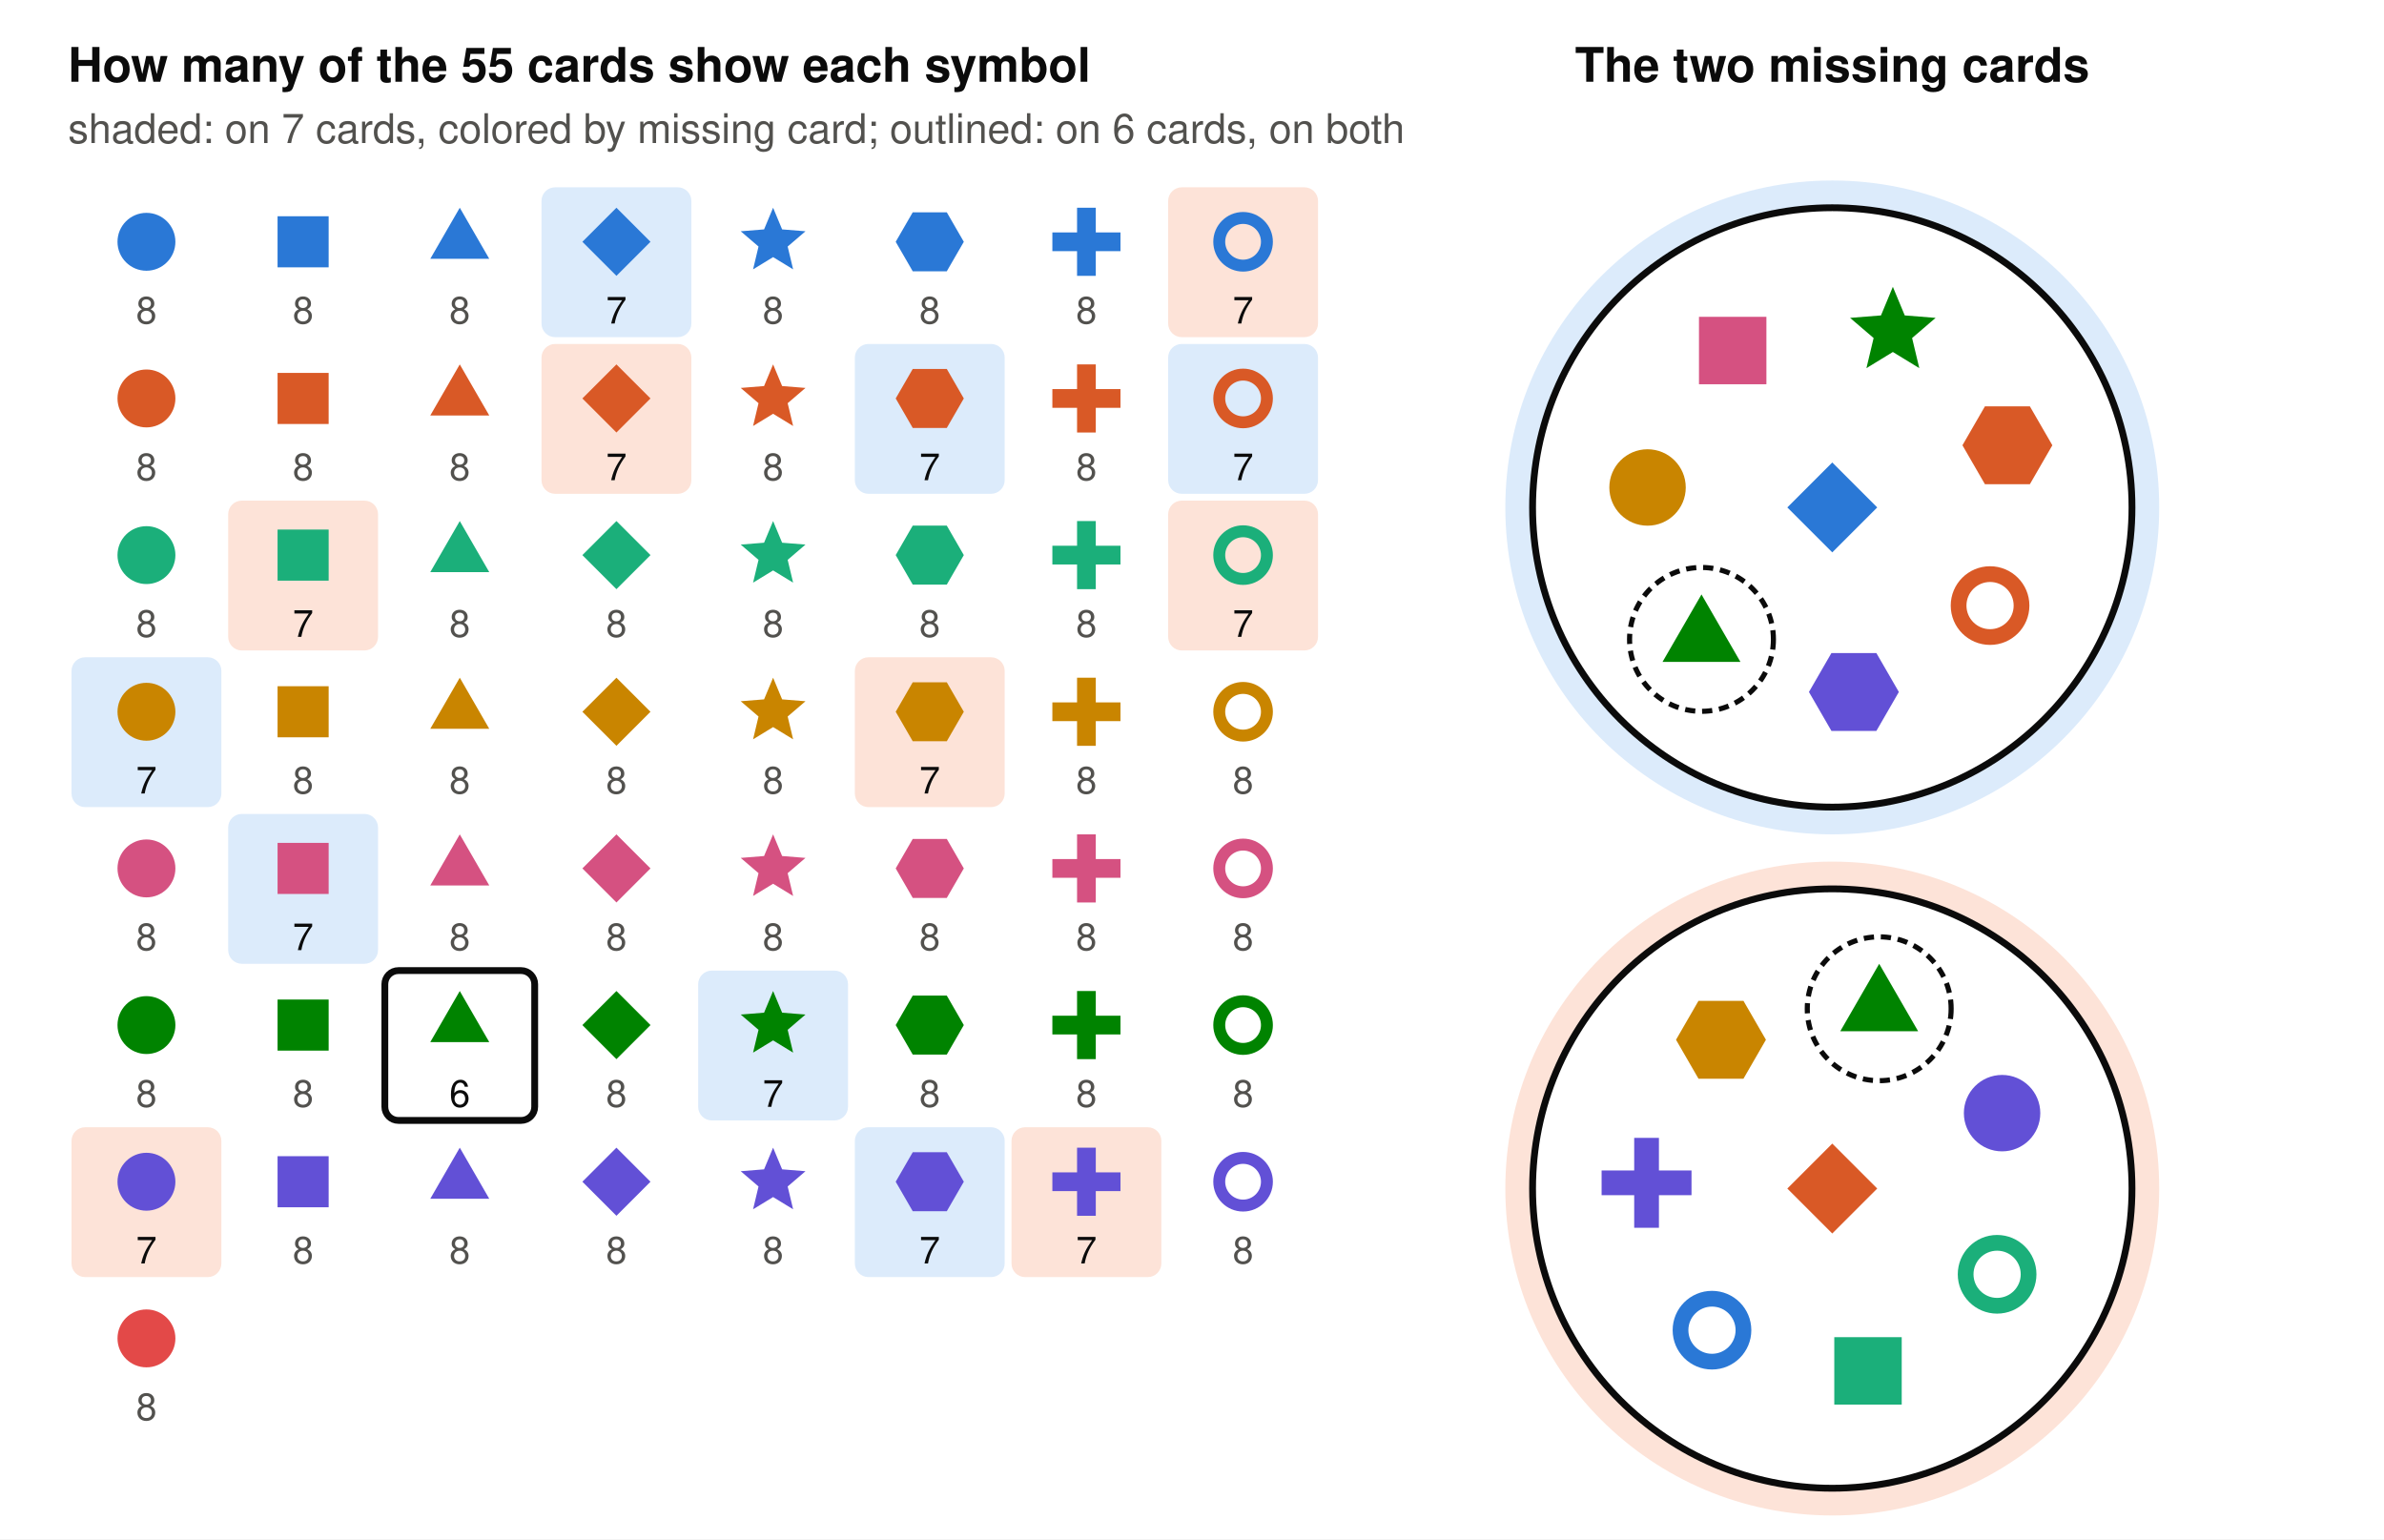
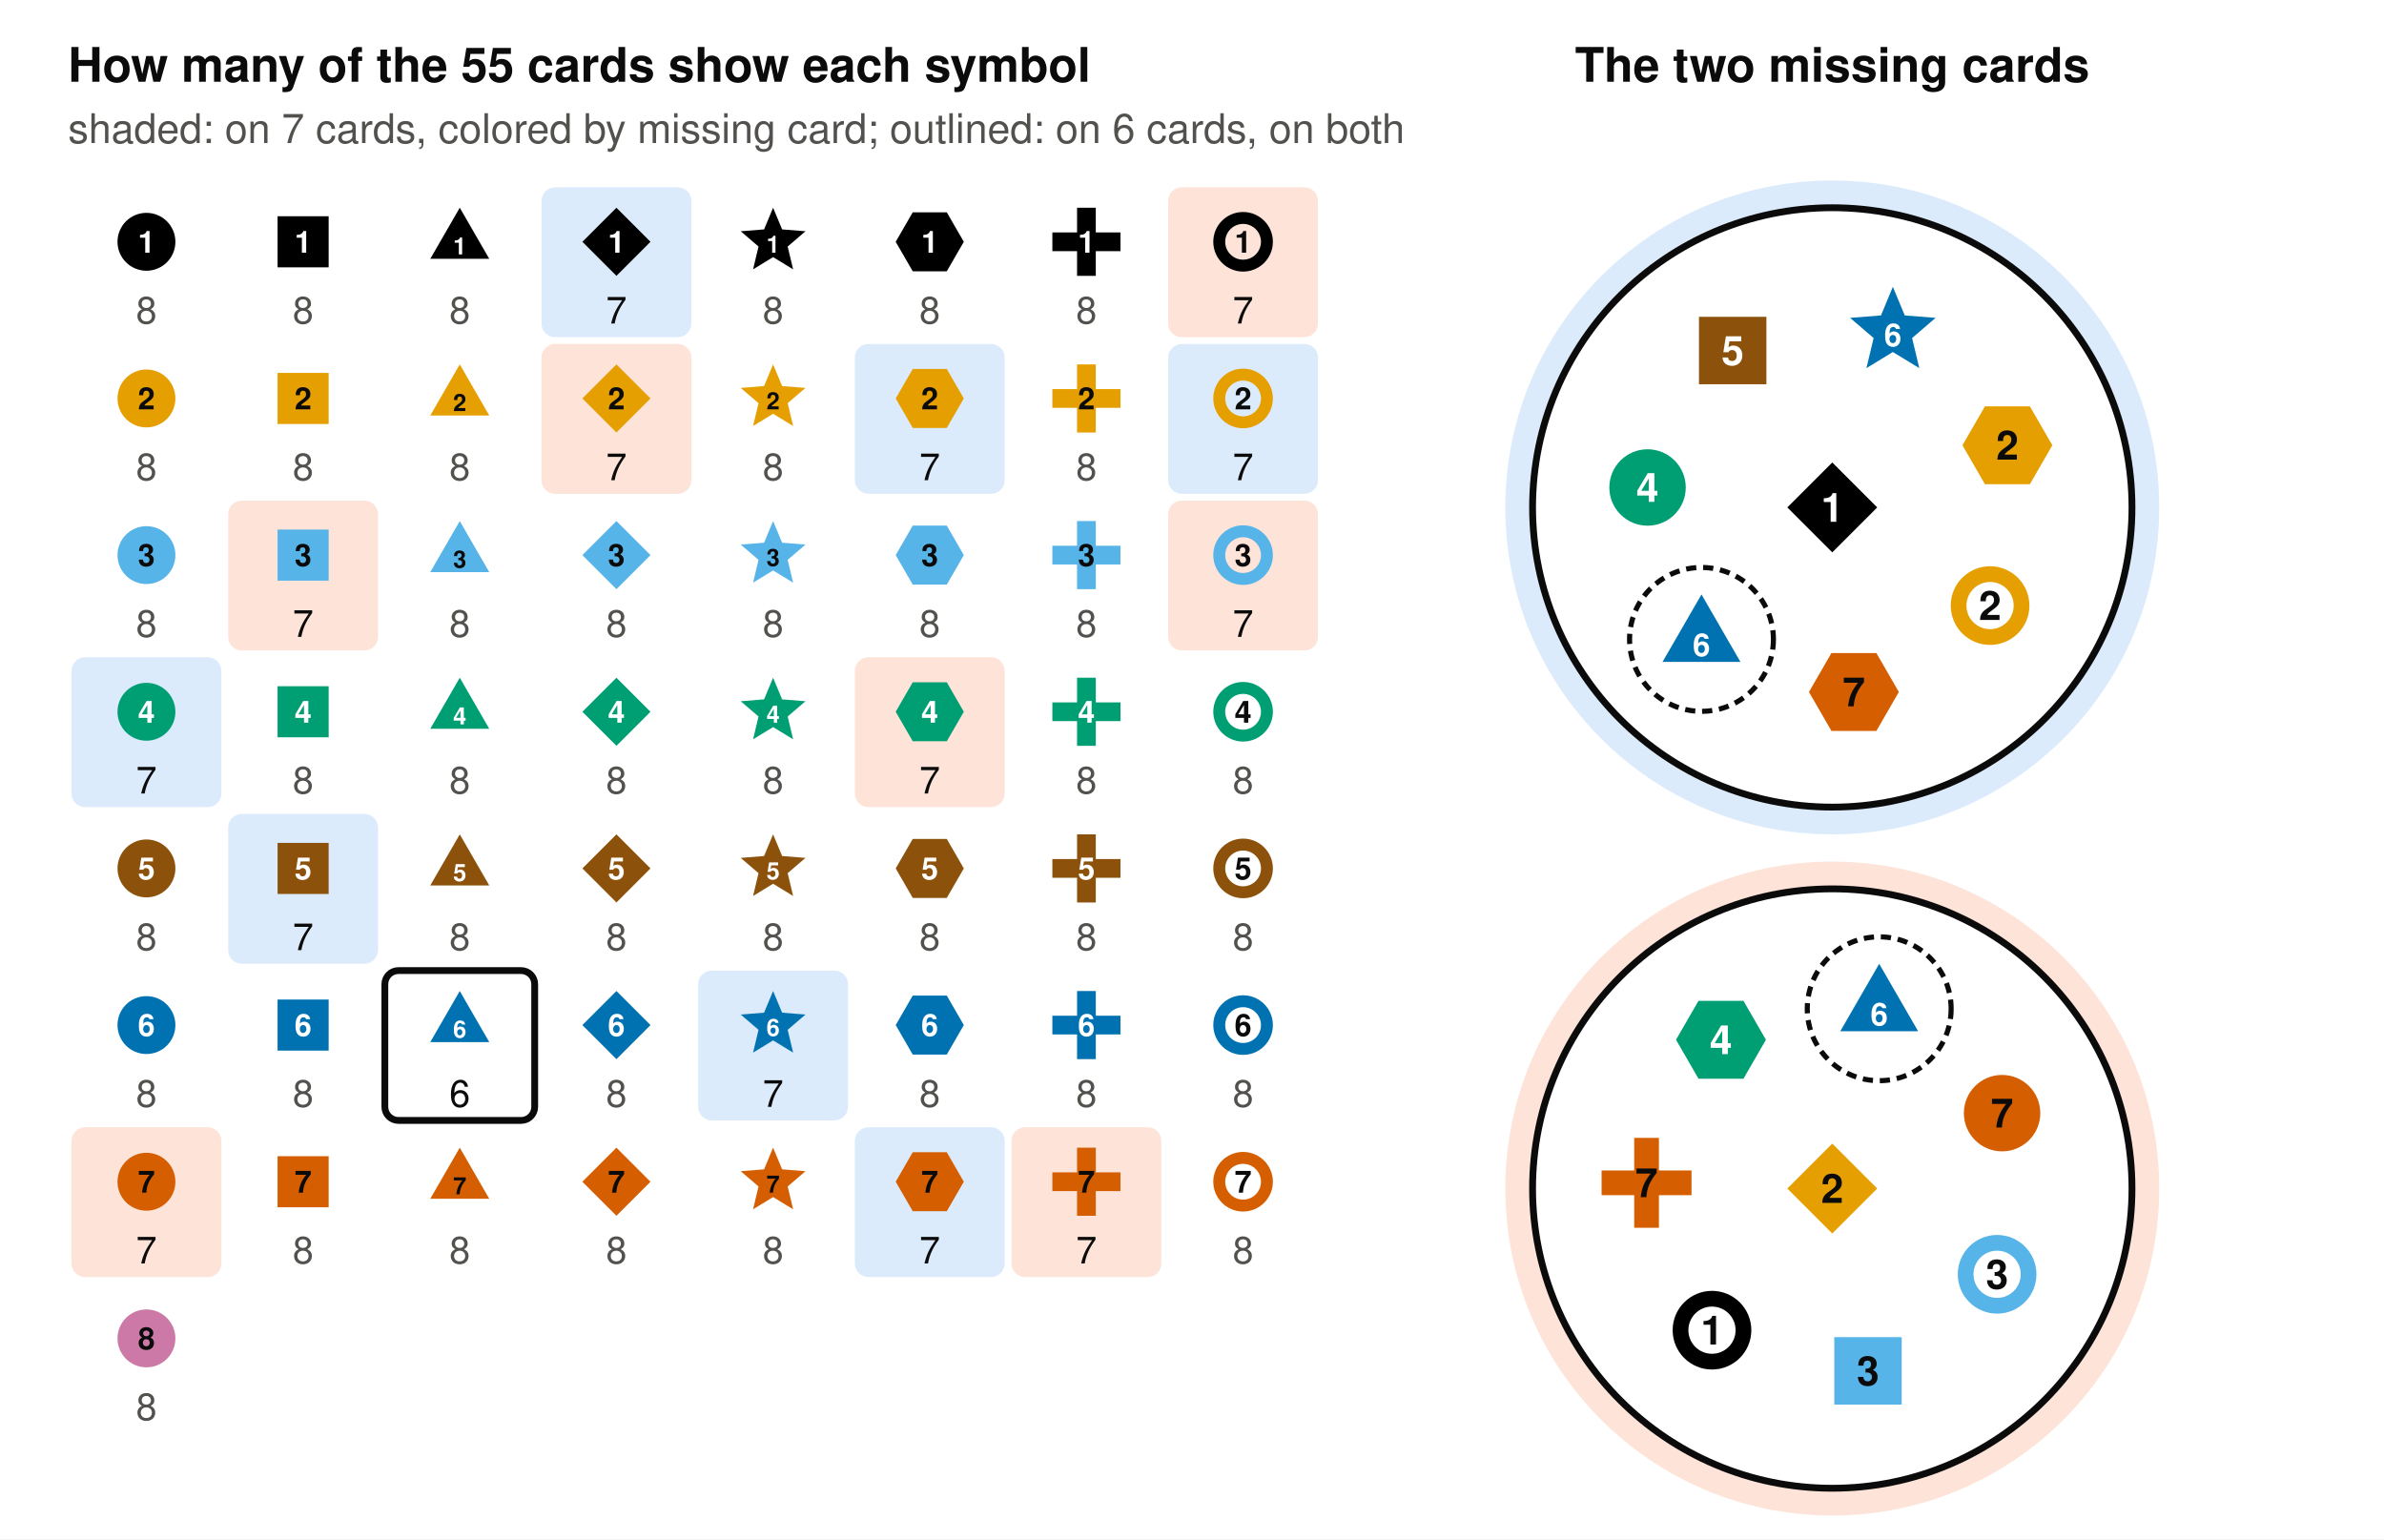
<svg xmlns="http://www.w3.org/2000/svg" width="700" height="452" viewBox="0 0 700 452" role="img" font-family="Helvetica, Arial, sans-serif">
  <rect width="700" height="452" fill="#ffffff" />
  <text x="20" y="24" font-size="14" font-weight="bold" fill="#0b0b0b">How many of the 55 cards show each symbol</text>
  <text x="20" y="42" font-size="12" fill="#52514e">shaded: on 7 cards, colored by missing card; outlined: on 6 cards, on both</text>
-   <circle cx="43" cy="71" r="8.5" fill="#2a78d6" />
+   <circle cx="43" cy="71" r="8.5" fill="#000000" />
+   <text x="43" y="74.2" font-size="9" font-weight="bold" fill="#ffffff" text-anchor="middle">1</text>
  <text x="43" y="95" font-size="11" fill="#52514e" text-anchor="middle">8</text>
-   <rect x="81.5" y="63.5" width="15" height="15" fill="#2a78d6" />
+   <rect x="81.5" y="63.5" width="15" height="15" fill="#000000" />
+   <text x="89" y="74.2" font-size="9" font-weight="bold" fill="#ffffff" text-anchor="middle">1</text>
  <text x="89" y="95" font-size="11" fill="#52514e" text-anchor="middle">8</text>
-   <polygon points="135,61 126.34,76 143.66,76" fill="#2a78d6" />
+   <polygon points="135,61 126.34,76 143.66,76" fill="#000000" />
+   <text x="135" y="74.7" font-size="7" font-weight="bold" fill="#ffffff" text-anchor="middle">1</text>
  <text x="135" y="95" font-size="11" fill="#52514e" text-anchor="middle">8</text>
  <rect x="159" y="55" width="44" height="44" rx="4" fill="#dcebfb" />
-   <polygon points="181,61 171,71 181,81 191,71" fill="#2a78d6" />
+   <polygon points="181,61 171,71 181,81 191,71" fill="#000000" />
+   <text x="181" y="74.2" font-size="9" font-weight="bold" fill="#ffffff" text-anchor="middle">1</text>
  <text x="181" y="95" font-size="11" fill="#0b0b0b" text-anchor="middle">7</text>
-   <polygon points="227,61 224.35,67.36 217.49,67.91 222.72,72.39 221.12,79.09 227,75.5 232.88,79.09 231.28,72.39 236.51,67.91 229.65,67.36" fill="#2a78d6" />
+   <polygon points="227,61 224.35,67.36 217.49,67.91 222.72,72.39 221.12,79.09 227,75.5 232.88,79.09 231.28,72.39 236.51,67.91 229.65,67.36" fill="#000000" />
+   <text x="227" y="74.2" font-size="7" font-weight="bold" fill="#ffffff" text-anchor="middle">1</text>
  <text x="227" y="95" font-size="11" fill="#52514e" text-anchor="middle">8</text>
-   <polygon points="283,71 278,62.34 268,62.34 263,71 268,79.66 278,79.66" fill="#2a78d6" />
+   <polygon points="283,71 278,62.34 268,62.34 263,71 268,79.66 278,79.66" fill="#000000" />
+   <text x="273" y="74.2" font-size="9" font-weight="bold" fill="#ffffff" text-anchor="middle">1</text>
  <text x="273" y="95" font-size="11" fill="#52514e" text-anchor="middle">8</text>
-   <rect x="309" y="68.25" width="20" height="5.5" fill="#2a78d6" />
-   <rect x="316.25" y="61" width="5.5" height="20" fill="#2a78d6" />
+   <rect x="309" y="68.25" width="20" height="5.5" fill="#000000" />
+   <rect x="316.25" y="61" width="5.5" height="20" fill="#000000" />
+   <text x="319" y="74.2" font-size="9" font-weight="bold" fill="#ffffff" text-anchor="middle">1</text>
  <text x="319" y="95" font-size="11" fill="#52514e" text-anchor="middle">8</text>
  <rect x="343" y="55" width="44" height="44" rx="4" fill="#fde3d8" />
-   <circle cx="365" cy="71" r="7" fill="none" stroke="#2a78d6" stroke-width="3.5" />
+   <circle cx="365" cy="71" r="7" fill="none" stroke="#000000" stroke-width="3.5" />
+   <text x="365" y="74.2" font-size="9" font-weight="bold" fill="#0b0b0b" text-anchor="middle">1</text>
  <text x="365" y="95" font-size="11" fill="#0b0b0b" text-anchor="middle">7</text>
-   <circle cx="43" cy="117" r="8.5" fill="#d95926" />
+   <circle cx="43" cy="117" r="8.5" fill="#e69f00" />
+   <text x="43" y="120.2" font-size="9" font-weight="bold" fill="#0b0b0b" text-anchor="middle">2</text>
  <text x="43" y="141" font-size="11" fill="#52514e" text-anchor="middle">8</text>
-   <rect x="81.5" y="109.5" width="15" height="15" fill="#d95926" />
+   <rect x="81.5" y="109.5" width="15" height="15" fill="#e69f00" />
+   <text x="89" y="120.2" font-size="9" font-weight="bold" fill="#0b0b0b" text-anchor="middle">2</text>
  <text x="89" y="141" font-size="11" fill="#52514e" text-anchor="middle">8</text>
-   <polygon points="135,107 126.34,122 143.66,122" fill="#d95926" />
+   <polygon points="135,107 126.34,122 143.66,122" fill="#e69f00" />
+   <text x="135" y="120.7" font-size="7" font-weight="bold" fill="#0b0b0b" text-anchor="middle">2</text>
  <text x="135" y="141" font-size="11" fill="#52514e" text-anchor="middle">8</text>
  <rect x="159" y="101" width="44" height="44" rx="4" fill="#fde3d8" />
-   <polygon points="181,107 171,117 181,127 191,117" fill="#d95926" />
+   <polygon points="181,107 171,117 181,127 191,117" fill="#e69f00" />
+   <text x="181" y="120.2" font-size="9" font-weight="bold" fill="#0b0b0b" text-anchor="middle">2</text>
  <text x="181" y="141" font-size="11" fill="#0b0b0b" text-anchor="middle">7</text>
-   <polygon points="227,107 224.35,113.36 217.49,113.91 222.72,118.39 221.12,125.09 227,121.5 232.88,125.09 231.28,118.39 236.51,113.91 229.65,113.36" fill="#d95926" />
+   <polygon points="227,107 224.35,113.36 217.49,113.91 222.72,118.39 221.12,125.09 227,121.5 232.88,125.09 231.28,118.39 236.51,113.91 229.65,113.36" fill="#e69f00" />
+   <text x="227" y="120.2" font-size="7" font-weight="bold" fill="#0b0b0b" text-anchor="middle">2</text>
  <text x="227" y="141" font-size="11" fill="#52514e" text-anchor="middle">8</text>
  <rect x="251" y="101" width="44" height="44" rx="4" fill="#dcebfb" />
-   <polygon points="283,117 278,108.34 268,108.34 263,117 268,125.66 278,125.66" fill="#d95926" />
+   <polygon points="283,117 278,108.34 268,108.34 263,117 268,125.66 278,125.66" fill="#e69f00" />
+   <text x="273" y="120.2" font-size="9" font-weight="bold" fill="#0b0b0b" text-anchor="middle">2</text>
  <text x="273" y="141" font-size="11" fill="#0b0b0b" text-anchor="middle">7</text>
-   <rect x="309" y="114.25" width="20" height="5.5" fill="#d95926" />
-   <rect x="316.25" y="107" width="5.5" height="20" fill="#d95926" />
+   <rect x="309" y="114.25" width="20" height="5.5" fill="#e69f00" />
+   <rect x="316.25" y="107" width="5.5" height="20" fill="#e69f00" />
+   <text x="319" y="120.2" font-size="9" font-weight="bold" fill="#0b0b0b" text-anchor="middle">2</text>
  <text x="319" y="141" font-size="11" fill="#52514e" text-anchor="middle">8</text>
  <rect x="343" y="101" width="44" height="44" rx="4" fill="#dcebfb" />
-   <circle cx="365" cy="117" r="7" fill="none" stroke="#d95926" stroke-width="3.5" />
+   <circle cx="365" cy="117" r="7" fill="none" stroke="#e69f00" stroke-width="3.5" />
+   <text x="365" y="120.2" font-size="9" font-weight="bold" fill="#0b0b0b" text-anchor="middle">2</text>
  <text x="365" y="141" font-size="11" fill="#0b0b0b" text-anchor="middle">7</text>
-   <circle cx="43" cy="163" r="8.5" fill="#1baf7a" />
+   <circle cx="43" cy="163" r="8.5" fill="#56b4e9" />
+   <text x="43" y="166.2" font-size="9" font-weight="bold" fill="#0b0b0b" text-anchor="middle">3</text>
  <text x="43" y="187" font-size="11" fill="#52514e" text-anchor="middle">8</text>
  <rect x="67" y="147" width="44" height="44" rx="4" fill="#fde3d8" />
-   <rect x="81.5" y="155.5" width="15" height="15" fill="#1baf7a" />
+   <rect x="81.5" y="155.5" width="15" height="15" fill="#56b4e9" />
+   <text x="89" y="166.2" font-size="9" font-weight="bold" fill="#0b0b0b" text-anchor="middle">3</text>
  <text x="89" y="187" font-size="11" fill="#0b0b0b" text-anchor="middle">7</text>
-   <polygon points="135,153 126.34,168 143.66,168" fill="#1baf7a" />
+   <polygon points="135,153 126.34,168 143.66,168" fill="#56b4e9" />
+   <text x="135" y="166.7" font-size="7" font-weight="bold" fill="#0b0b0b" text-anchor="middle">3</text>
  <text x="135" y="187" font-size="11" fill="#52514e" text-anchor="middle">8</text>
-   <polygon points="181,153 171,163 181,173 191,163" fill="#1baf7a" />
+   <polygon points="181,153 171,163 181,173 191,163" fill="#56b4e9" />
+   <text x="181" y="166.2" font-size="9" font-weight="bold" fill="#0b0b0b" text-anchor="middle">3</text>
  <text x="181" y="187" font-size="11" fill="#52514e" text-anchor="middle">8</text>
-   <polygon points="227,153 224.35,159.36 217.49,159.91 222.72,164.39 221.12,171.09 227,167.5 232.88,171.09 231.28,164.39 236.51,159.91 229.65,159.36" fill="#1baf7a" />
+   <polygon points="227,153 224.35,159.36 217.49,159.91 222.72,164.39 221.12,171.09 227,167.5 232.88,171.09 231.28,164.39 236.51,159.91 229.65,159.36" fill="#56b4e9" />
+   <text x="227" y="166.2" font-size="7" font-weight="bold" fill="#0b0b0b" text-anchor="middle">3</text>
  <text x="227" y="187" font-size="11" fill="#52514e" text-anchor="middle">8</text>
-   <polygon points="283,163 278,154.34 268,154.34 263,163 268,171.66 278,171.66" fill="#1baf7a" />
+   <polygon points="283,163 278,154.34 268,154.34 263,163 268,171.66 278,171.66" fill="#56b4e9" />
+   <text x="273" y="166.2" font-size="9" font-weight="bold" fill="#0b0b0b" text-anchor="middle">3</text>
  <text x="273" y="187" font-size="11" fill="#52514e" text-anchor="middle">8</text>
-   <rect x="309" y="160.25" width="20" height="5.5" fill="#1baf7a" />
-   <rect x="316.25" y="153" width="5.5" height="20" fill="#1baf7a" />
+   <rect x="309" y="160.25" width="20" height="5.5" fill="#56b4e9" />
+   <rect x="316.25" y="153" width="5.5" height="20" fill="#56b4e9" />
+   <text x="319" y="166.2" font-size="9" font-weight="bold" fill="#0b0b0b" text-anchor="middle">3</text>
  <text x="319" y="187" font-size="11" fill="#52514e" text-anchor="middle">8</text>
  <rect x="343" y="147" width="44" height="44" rx="4" fill="#fde3d8" />
-   <circle cx="365" cy="163" r="7" fill="none" stroke="#1baf7a" stroke-width="3.5" />
+   <circle cx="365" cy="163" r="7" fill="none" stroke="#56b4e9" stroke-width="3.5" />
+   <text x="365" y="166.2" font-size="9" font-weight="bold" fill="#0b0b0b" text-anchor="middle">3</text>
  <text x="365" y="187" font-size="11" fill="#0b0b0b" text-anchor="middle">7</text>
  <rect x="21" y="193" width="44" height="44" rx="4" fill="#dcebfb" />
-   <circle cx="43" cy="209" r="8.5" fill="#c98500" />
+   <circle cx="43" cy="209" r="8.5" fill="#009e73" />
+   <text x="43" y="212.2" font-size="9" font-weight="bold" fill="#ffffff" text-anchor="middle">4</text>
  <text x="43" y="233" font-size="11" fill="#0b0b0b" text-anchor="middle">7</text>
-   <rect x="81.5" y="201.5" width="15" height="15" fill="#c98500" />
+   <rect x="81.5" y="201.5" width="15" height="15" fill="#009e73" />
+   <text x="89" y="212.2" font-size="9" font-weight="bold" fill="#ffffff" text-anchor="middle">4</text>
  <text x="89" y="233" font-size="11" fill="#52514e" text-anchor="middle">8</text>
-   <polygon points="135,199 126.34,214 143.66,214" fill="#c98500" />
+   <polygon points="135,199 126.34,214 143.66,214" fill="#009e73" />
+   <text x="135" y="212.7" font-size="7" font-weight="bold" fill="#ffffff" text-anchor="middle">4</text>
  <text x="135" y="233" font-size="11" fill="#52514e" text-anchor="middle">8</text>
-   <polygon points="181,199 171,209 181,219 191,209" fill="#c98500" />
+   <polygon points="181,199 171,209 181,219 191,209" fill="#009e73" />
+   <text x="181" y="212.2" font-size="9" font-weight="bold" fill="#ffffff" text-anchor="middle">4</text>
  <text x="181" y="233" font-size="11" fill="#52514e" text-anchor="middle">8</text>
-   <polygon points="227,199 224.35,205.36 217.49,205.91 222.72,210.39 221.12,217.09 227,213.5 232.88,217.09 231.28,210.39 236.51,205.91 229.65,205.36" fill="#c98500" />
+   <polygon points="227,199 224.35,205.36 217.49,205.91 222.72,210.39 221.12,217.09 227,213.5 232.88,217.09 231.28,210.39 236.51,205.91 229.65,205.36" fill="#009e73" />
+   <text x="227" y="212.2" font-size="7" font-weight="bold" fill="#ffffff" text-anchor="middle">4</text>
  <text x="227" y="233" font-size="11" fill="#52514e" text-anchor="middle">8</text>
  <rect x="251" y="193" width="44" height="44" rx="4" fill="#fde3d8" />
-   <polygon points="283,209 278,200.34 268,200.34 263,209 268,217.66 278,217.66" fill="#c98500" />
+   <polygon points="283,209 278,200.34 268,200.34 263,209 268,217.66 278,217.66" fill="#009e73" />
+   <text x="273" y="212.2" font-size="9" font-weight="bold" fill="#ffffff" text-anchor="middle">4</text>
  <text x="273" y="233" font-size="11" fill="#0b0b0b" text-anchor="middle">7</text>
-   <rect x="309" y="206.25" width="20" height="5.5" fill="#c98500" />
-   <rect x="316.25" y="199" width="5.5" height="20" fill="#c98500" />
+   <rect x="309" y="206.25" width="20" height="5.5" fill="#009e73" />
+   <rect x="316.25" y="199" width="5.5" height="20" fill="#009e73" />
+   <text x="319" y="212.2" font-size="9" font-weight="bold" fill="#ffffff" text-anchor="middle">4</text>
  <text x="319" y="233" font-size="11" fill="#52514e" text-anchor="middle">8</text>
-   <circle cx="365" cy="209" r="7" fill="none" stroke="#c98500" stroke-width="3.5" />
+   <circle cx="365" cy="209" r="7" fill="none" stroke="#009e73" stroke-width="3.5" />
+   <text x="365" y="212.2" font-size="9" font-weight="bold" fill="#0b0b0b" text-anchor="middle">4</text>
  <text x="365" y="233" font-size="11" fill="#52514e" text-anchor="middle">8</text>
-   <circle cx="43" cy="255" r="8.5" fill="#d55181" />
+   <circle cx="43" cy="255" r="8.5" fill="#8c510a" />
+   <text x="43" y="258.2" font-size="9" font-weight="bold" fill="#ffffff" text-anchor="middle">5</text>
  <text x="43" y="279" font-size="11" fill="#52514e" text-anchor="middle">8</text>
  <rect x="67" y="239" width="44" height="44" rx="4" fill="#dcebfb" />
-   <rect x="81.5" y="247.5" width="15" height="15" fill="#d55181" />
+   <rect x="81.5" y="247.5" width="15" height="15" fill="#8c510a" />
+   <text x="89" y="258.2" font-size="9" font-weight="bold" fill="#ffffff" text-anchor="middle">5</text>
  <text x="89" y="279" font-size="11" fill="#0b0b0b" text-anchor="middle">7</text>
-   <polygon points="135,245 126.34,260 143.66,260" fill="#d55181" />
+   <polygon points="135,245 126.34,260 143.66,260" fill="#8c510a" />
+   <text x="135" y="258.7" font-size="7" font-weight="bold" fill="#ffffff" text-anchor="middle">5</text>
  <text x="135" y="279" font-size="11" fill="#52514e" text-anchor="middle">8</text>
-   <polygon points="181,245 171,255 181,265 191,255" fill="#d55181" />
+   <polygon points="181,245 171,255 181,265 191,255" fill="#8c510a" />
+   <text x="181" y="258.2" font-size="9" font-weight="bold" fill="#ffffff" text-anchor="middle">5</text>
  <text x="181" y="279" font-size="11" fill="#52514e" text-anchor="middle">8</text>
-   <polygon points="227,245 224.35,251.36 217.49,251.91 222.72,256.39 221.12,263.09 227,259.5 232.88,263.09 231.28,256.39 236.51,251.91 229.65,251.36" fill="#d55181" />
+   <polygon points="227,245 224.35,251.36 217.49,251.91 222.72,256.39 221.12,263.09 227,259.5 232.88,263.09 231.28,256.39 236.51,251.91 229.65,251.36" fill="#8c510a" />
+   <text x="227" y="258.2" font-size="7" font-weight="bold" fill="#ffffff" text-anchor="middle">5</text>
  <text x="227" y="279" font-size="11" fill="#52514e" text-anchor="middle">8</text>
-   <polygon points="283,255 278,246.34 268,246.34 263,255 268,263.66 278,263.66" fill="#d55181" />
+   <polygon points="283,255 278,246.34 268,246.34 263,255 268,263.66 278,263.66" fill="#8c510a" />
+   <text x="273" y="258.2" font-size="9" font-weight="bold" fill="#ffffff" text-anchor="middle">5</text>
  <text x="273" y="279" font-size="11" fill="#52514e" text-anchor="middle">8</text>
-   <rect x="309" y="252.25" width="20" height="5.5" fill="#d55181" />
-   <rect x="316.25" y="245" width="5.5" height="20" fill="#d55181" />
+   <rect x="309" y="252.25" width="20" height="5.5" fill="#8c510a" />
+   <rect x="316.25" y="245" width="5.5" height="20" fill="#8c510a" />
+   <text x="319" y="258.2" font-size="9" font-weight="bold" fill="#ffffff" text-anchor="middle">5</text>
  <text x="319" y="279" font-size="11" fill="#52514e" text-anchor="middle">8</text>
-   <circle cx="365" cy="255" r="7" fill="none" stroke="#d55181" stroke-width="3.5" />
+   <circle cx="365" cy="255" r="7" fill="none" stroke="#8c510a" stroke-width="3.5" />
+   <text x="365" y="258.2" font-size="9" font-weight="bold" fill="#0b0b0b" text-anchor="middle">5</text>
  <text x="365" y="279" font-size="11" fill="#52514e" text-anchor="middle">8</text>
-   <circle cx="43" cy="301" r="8.5" fill="#008300" />
+   <circle cx="43" cy="301" r="8.5" fill="#0072b2" />
+   <text x="43" y="304.2" font-size="9" font-weight="bold" fill="#ffffff" text-anchor="middle">6</text>
  <text x="43" y="325" font-size="11" fill="#52514e" text-anchor="middle">8</text>
-   <rect x="81.5" y="293.5" width="15" height="15" fill="#008300" />
+   <rect x="81.5" y="293.5" width="15" height="15" fill="#0072b2" />
+   <text x="89" y="304.2" font-size="9" font-weight="bold" fill="#ffffff" text-anchor="middle">6</text>
  <text x="89" y="325" font-size="11" fill="#52514e" text-anchor="middle">8</text>
  <rect x="113" y="285" width="44" height="44" rx="4" fill="#ffffff" stroke="#0b0b0b" stroke-width="2" />
-   <polygon points="135,291 126.34,306 143.66,306" fill="#008300" />
+   <polygon points="135,291 126.34,306 143.66,306" fill="#0072b2" />
+   <text x="135" y="304.7" font-size="7" font-weight="bold" fill="#ffffff" text-anchor="middle">6</text>
  <text x="135" y="325" font-size="11" fill="#0b0b0b" text-anchor="middle">6</text>
-   <polygon points="181,291 171,301 181,311 191,301" fill="#008300" />
+   <polygon points="181,291 171,301 181,311 191,301" fill="#0072b2" />
+   <text x="181" y="304.2" font-size="9" font-weight="bold" fill="#ffffff" text-anchor="middle">6</text>
  <text x="181" y="325" font-size="11" fill="#52514e" text-anchor="middle">8</text>
  <rect x="205" y="285" width="44" height="44" rx="4" fill="#dcebfb" />
-   <polygon points="227,291 224.35,297.36 217.49,297.91 222.72,302.39 221.12,309.09 227,305.5 232.88,309.09 231.28,302.39 236.51,297.91 229.65,297.36" fill="#008300" />
+   <polygon points="227,291 224.35,297.36 217.49,297.91 222.72,302.39 221.12,309.09 227,305.5 232.88,309.09 231.28,302.39 236.51,297.91 229.65,297.36" fill="#0072b2" />
+   <text x="227" y="304.2" font-size="7" font-weight="bold" fill="#ffffff" text-anchor="middle">6</text>
  <text x="227" y="325" font-size="11" fill="#0b0b0b" text-anchor="middle">7</text>
-   <polygon points="283,301 278,292.34 268,292.34 263,301 268,309.66 278,309.66" fill="#008300" />
+   <polygon points="283,301 278,292.34 268,292.34 263,301 268,309.66 278,309.66" fill="#0072b2" />
+   <text x="273" y="304.2" font-size="9" font-weight="bold" fill="#ffffff" text-anchor="middle">6</text>
  <text x="273" y="325" font-size="11" fill="#52514e" text-anchor="middle">8</text>
-   <rect x="309" y="298.25" width="20" height="5.5" fill="#008300" />
-   <rect x="316.25" y="291" width="5.5" height="20" fill="#008300" />
+   <rect x="309" y="298.25" width="20" height="5.5" fill="#0072b2" />
+   <rect x="316.25" y="291" width="5.5" height="20" fill="#0072b2" />
+   <text x="319" y="304.2" font-size="9" font-weight="bold" fill="#ffffff" text-anchor="middle">6</text>
  <text x="319" y="325" font-size="11" fill="#52514e" text-anchor="middle">8</text>
-   <circle cx="365" cy="301" r="7" fill="none" stroke="#008300" stroke-width="3.5" />
+   <circle cx="365" cy="301" r="7" fill="none" stroke="#0072b2" stroke-width="3.5" />
+   <text x="365" y="304.2" font-size="9" font-weight="bold" fill="#0b0b0b" text-anchor="middle">6</text>
  <text x="365" y="325" font-size="11" fill="#52514e" text-anchor="middle">8</text>
  <rect x="21" y="331" width="44" height="44" rx="4" fill="#fde3d8" />
-   <circle cx="43" cy="347" r="8.5" fill="#6250d6" />
+   <circle cx="43" cy="347" r="8.5" fill="#d55e00" />
+   <text x="43" y="350.2" font-size="9" font-weight="bold" fill="#0b0b0b" text-anchor="middle">7</text>
  <text x="43" y="371" font-size="11" fill="#0b0b0b" text-anchor="middle">7</text>
-   <rect x="81.5" y="339.5" width="15" height="15" fill="#6250d6" />
+   <rect x="81.5" y="339.5" width="15" height="15" fill="#d55e00" />
+   <text x="89" y="350.2" font-size="9" font-weight="bold" fill="#0b0b0b" text-anchor="middle">7</text>
  <text x="89" y="371" font-size="11" fill="#52514e" text-anchor="middle">8</text>
-   <polygon points="135,337 126.34,352 143.66,352" fill="#6250d6" />
+   <polygon points="135,337 126.34,352 143.66,352" fill="#d55e00" />
+   <text x="135" y="350.7" font-size="7" font-weight="bold" fill="#0b0b0b" text-anchor="middle">7</text>
  <text x="135" y="371" font-size="11" fill="#52514e" text-anchor="middle">8</text>
-   <polygon points="181,337 171,347 181,357 191,347" fill="#6250d6" />
+   <polygon points="181,337 171,347 181,357 191,347" fill="#d55e00" />
+   <text x="181" y="350.2" font-size="9" font-weight="bold" fill="#0b0b0b" text-anchor="middle">7</text>
  <text x="181" y="371" font-size="11" fill="#52514e" text-anchor="middle">8</text>
-   <polygon points="227,337 224.35,343.36 217.49,343.91 222.72,348.39 221.12,355.09 227,351.5 232.88,355.09 231.28,348.39 236.51,343.91 229.65,343.36" fill="#6250d6" />
+   <polygon points="227,337 224.35,343.36 217.49,343.91 222.72,348.39 221.12,355.09 227,351.5 232.88,355.09 231.28,348.39 236.51,343.91 229.65,343.36" fill="#d55e00" />
+   <text x="227" y="350.2" font-size="7" font-weight="bold" fill="#0b0b0b" text-anchor="middle">7</text>
  <text x="227" y="371" font-size="11" fill="#52514e" text-anchor="middle">8</text>
  <rect x="251" y="331" width="44" height="44" rx="4" fill="#dcebfb" />
-   <polygon points="283,347 278,338.34 268,338.34 263,347 268,355.66 278,355.66" fill="#6250d6" />
+   <polygon points="283,347 278,338.34 268,338.34 263,347 268,355.66 278,355.66" fill="#d55e00" />
+   <text x="273" y="350.2" font-size="9" font-weight="bold" fill="#0b0b0b" text-anchor="middle">7</text>
  <text x="273" y="371" font-size="11" fill="#0b0b0b" text-anchor="middle">7</text>
  <rect x="297" y="331" width="44" height="44" rx="4" fill="#fde3d8" />
-   <rect x="309" y="344.25" width="20" height="5.5" fill="#6250d6" />
-   <rect x="316.25" y="337" width="5.5" height="20" fill="#6250d6" />
+   <rect x="309" y="344.25" width="20" height="5.5" fill="#d55e00" />
+   <rect x="316.25" y="337" width="5.5" height="20" fill="#d55e00" />
+   <text x="319" y="350.2" font-size="9" font-weight="bold" fill="#0b0b0b" text-anchor="middle">7</text>
  <text x="319" y="371" font-size="11" fill="#0b0b0b" text-anchor="middle">7</text>
-   <circle cx="365" cy="347" r="7" fill="none" stroke="#6250d6" stroke-width="3.5" />
+   <circle cx="365" cy="347" r="7" fill="none" stroke="#d55e00" stroke-width="3.5" />
+   <text x="365" y="350.2" font-size="9" font-weight="bold" fill="#0b0b0b" text-anchor="middle">7</text>
  <text x="365" y="371" font-size="11" fill="#52514e" text-anchor="middle">8</text>
-   <circle cx="43" cy="393" r="8.5" fill="#e34948" />
+   <circle cx="43" cy="393" r="8.5" fill="#cc79a7" />
+   <text x="43" y="396.2" font-size="9" font-weight="bold" fill="#0b0b0b" text-anchor="middle">8</text>
  <text x="43" y="417" font-size="11" fill="#52514e" text-anchor="middle">8</text>
  <text x="538" y="24" font-size="14" font-weight="bold" text-anchor="middle" fill="#0b0b0b">The two missing cards</text>
  <circle cx="538" cy="149" r="96" fill="#dcebfb" />
  <circle cx="538" cy="149" r="88" fill="#ffffff" stroke="#0b0b0b" stroke-width="2" />
-   <polygon points="538,135.8 524.8,149 538,162.2 551.2,149" fill="#2a78d6" />
+   <polygon points="538,135.8 524.8,149 538,162.2 551.2,149" fill="#000000" />
+   <text x="538" y="153.22" font-size="11.88" font-weight="bold" fill="#ffffff" text-anchor="middle">1</text>
  <circle cx="499.6" cy="187.75" r="21.12" fill="none" stroke="#0b0b0b" stroke-width="1.5" stroke-dasharray="3 2" />
-   <polygon points="499.6,174.55 488.16,194.35 511.03,194.35" fill="#008300" />
-   <polygon points="557.55,203.19 550.95,191.76 537.75,191.76 531.15,203.19 537.75,214.62 550.95,214.62" fill="#6250d6" />
-   <circle cx="584.33" cy="177.82" r="9.24" fill="none" stroke="#d95926" stroke-width="4.62" />
-   <polygon points="602.62,130.75 596.02,119.32 582.82,119.32 576.22,130.75 582.82,142.18 596.02,142.18" fill="#d95926" />
-   <polygon points="555.79,84.22 552.3,92.62 543.23,93.34 550.14,99.26 548.03,108.1 555.79,103.36 563.55,108.1 561.44,99.26 568.34,93.34 559.28,92.62" fill="#008300" />
-   <rect x="498.86" y="93.03" width="19.8" height="19.8" fill="#d55181" />
-   <circle cx="483.76" cy="143.14" r="11.22" fill="#c98500" />
+   <polygon points="499.6,174.55 488.16,194.35 511.03,194.35" fill="#0072b2" />
+   <text x="499.6" y="192.64" font-size="9.24" font-weight="bold" fill="#ffffff" text-anchor="middle">6</text>
+   <polygon points="557.55,203.19 550.95,191.76 537.75,191.76 531.15,203.19 537.75,214.62 550.95,214.62" fill="#d55e00" />
+   <text x="544.35" y="207.41" font-size="11.88" font-weight="bold" fill="#0b0b0b" text-anchor="middle">7</text>
+   <circle cx="584.33" cy="177.82" r="9.24" fill="none" stroke="#e69f00" stroke-width="4.62" />
+   <text x="584.33" y="182.04" font-size="11.88" font-weight="bold" fill="#0b0b0b" text-anchor="middle">2</text>
+   <polygon points="602.62,130.75 596.02,119.32 582.82,119.32 576.22,130.75 582.82,142.18 596.02,142.18" fill="#e69f00" />
+   <text x="589.42" y="134.97" font-size="11.88" font-weight="bold" fill="#0b0b0b" text-anchor="middle">2</text>
+   <polygon points="555.79,84.22 552.3,92.62 543.23,93.34 550.14,99.26 548.03,108.1 555.79,103.36 563.55,108.1 561.44,99.26 568.34,93.34 559.28,92.62" fill="#0072b2" />
+   <text x="555.79" y="101.64" font-size="9.24" font-weight="bold" fill="#ffffff" text-anchor="middle">6</text>
+   <rect x="498.86" y="93.03" width="19.8" height="19.8" fill="#8c510a" />
+   <text x="508.76" y="107.16" font-size="11.88" font-weight="bold" fill="#ffffff" text-anchor="middle">5</text>
+   <circle cx="483.76" cy="143.14" r="11.22" fill="#009e73" />
+   <text x="483.76" y="147.36" font-size="11.88" font-weight="bold" fill="#ffffff" text-anchor="middle">4</text>
  <circle cx="538" cy="349" r="96" fill="#fde3d8" />
  <circle cx="538" cy="349" r="88" fill="#ffffff" stroke="#0b0b0b" stroke-width="2" />
-   <polygon points="538,335.8 524.8,349 538,362.2 551.2,349" fill="#d95926" />
-   <circle cx="587.86" cy="326.86" r="11.22" fill="#6250d6" />
+   <polygon points="538,335.8 524.8,349 538,362.2 551.2,349" fill="#e69f00" />
+   <text x="538" y="353.22" font-size="11.88" font-weight="bold" fill="#0b0b0b" text-anchor="middle">2</text>
+   <circle cx="587.86" cy="326.86" r="11.22" fill="#d55e00" />
+   <text x="587.86" y="331.08" font-size="11.88" font-weight="bold" fill="#0b0b0b" text-anchor="middle">7</text>
  <circle cx="551.78" cy="296.21" r="21.12" fill="none" stroke="#0b0b0b" stroke-width="1.5" stroke-dasharray="3 2" />
-   <polygon points="551.78,283.01 540.35,302.81 563.21,302.81" fill="#008300" />
-   <polygon points="518.52,305.31 511.92,293.88 498.72,293.88 492.12,305.31 498.72,316.75 511.92,316.75" fill="#c98500" />
-   <rect x="470.27" y="343.69" width="26.4" height="7.26" fill="#6250d6" />
-   <rect x="479.84" y="334.12" width="7.26" height="26.4" fill="#6250d6" />
-   <circle cx="502.68" cy="390.59" r="9.24" fill="none" stroke="#2a78d6" stroke-width="4.62" />
-   <rect x="538.59" y="392.64" width="19.8" height="19.8" fill="#1baf7a" />
-   <circle cx="586.4" cy="374.18" r="9.24" fill="none" stroke="#1baf7a" stroke-width="4.62" />
+   <polygon points="551.78,283.01 540.35,302.81 563.21,302.81" fill="#0072b2" />
+   <text x="551.78" y="301.09" font-size="9.24" font-weight="bold" fill="#ffffff" text-anchor="middle">6</text>
+   <polygon points="518.52,305.31 511.92,293.88 498.72,293.88 492.12,305.31 498.72,316.75 511.92,316.75" fill="#009e73" />
+   <text x="505.32" y="309.54" font-size="11.88" font-weight="bold" fill="#ffffff" text-anchor="middle">4</text>
+   <rect x="470.27" y="343.69" width="26.4" height="7.26" fill="#d55e00" />
+   <rect x="479.84" y="334.12" width="7.26" height="26.4" fill="#d55e00" />
+   <text x="483.47" y="351.54" font-size="11.88" font-weight="bold" fill="#0b0b0b" text-anchor="middle">7</text>
+   <circle cx="502.68" cy="390.59" r="9.24" fill="none" stroke="#000000" stroke-width="4.62" />
+   <text x="502.68" y="394.81" font-size="11.88" font-weight="bold" fill="#0b0b0b" text-anchor="middle">1</text>
+   <rect x="538.59" y="392.64" width="19.8" height="19.8" fill="#56b4e9" />
+   <text x="548.49" y="406.77" font-size="11.88" font-weight="bold" fill="#0b0b0b" text-anchor="middle">3</text>
+   <circle cx="586.4" cy="374.18" r="9.24" fill="none" stroke="#56b4e9" stroke-width="4.62" />
+   <text x="586.4" y="378.4" font-size="11.88" font-weight="bold" fill="#0b0b0b" text-anchor="middle">3</text>
</svg>
